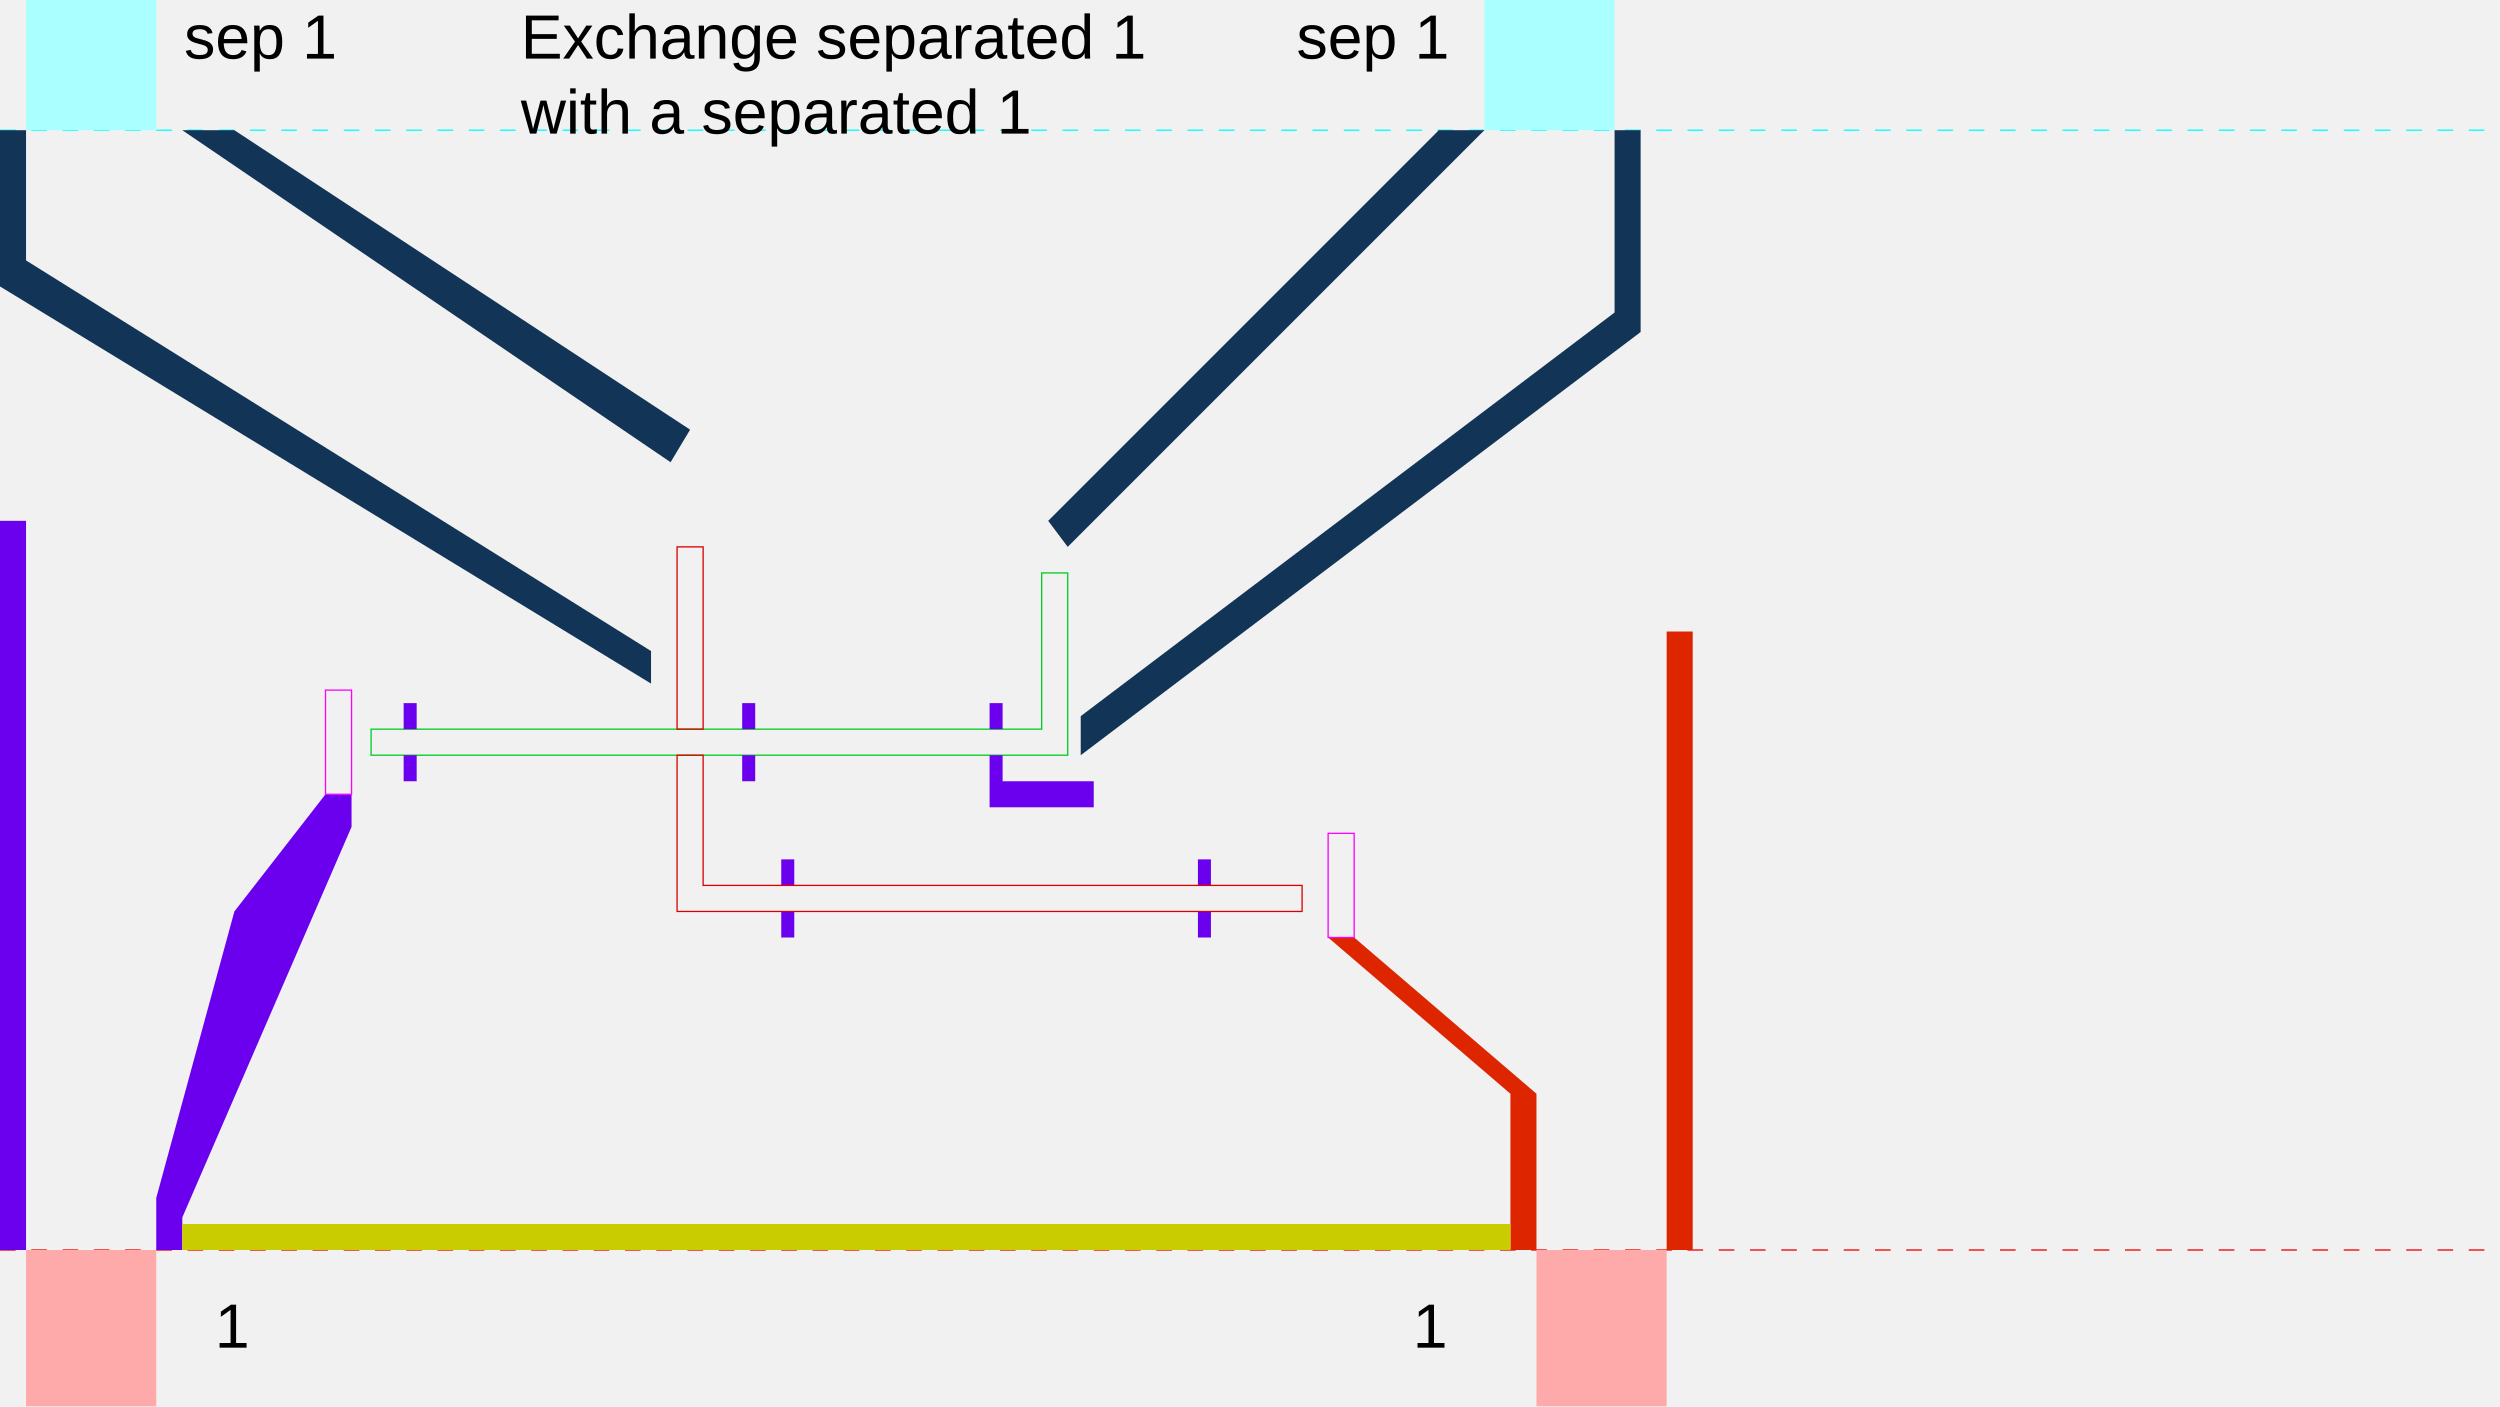
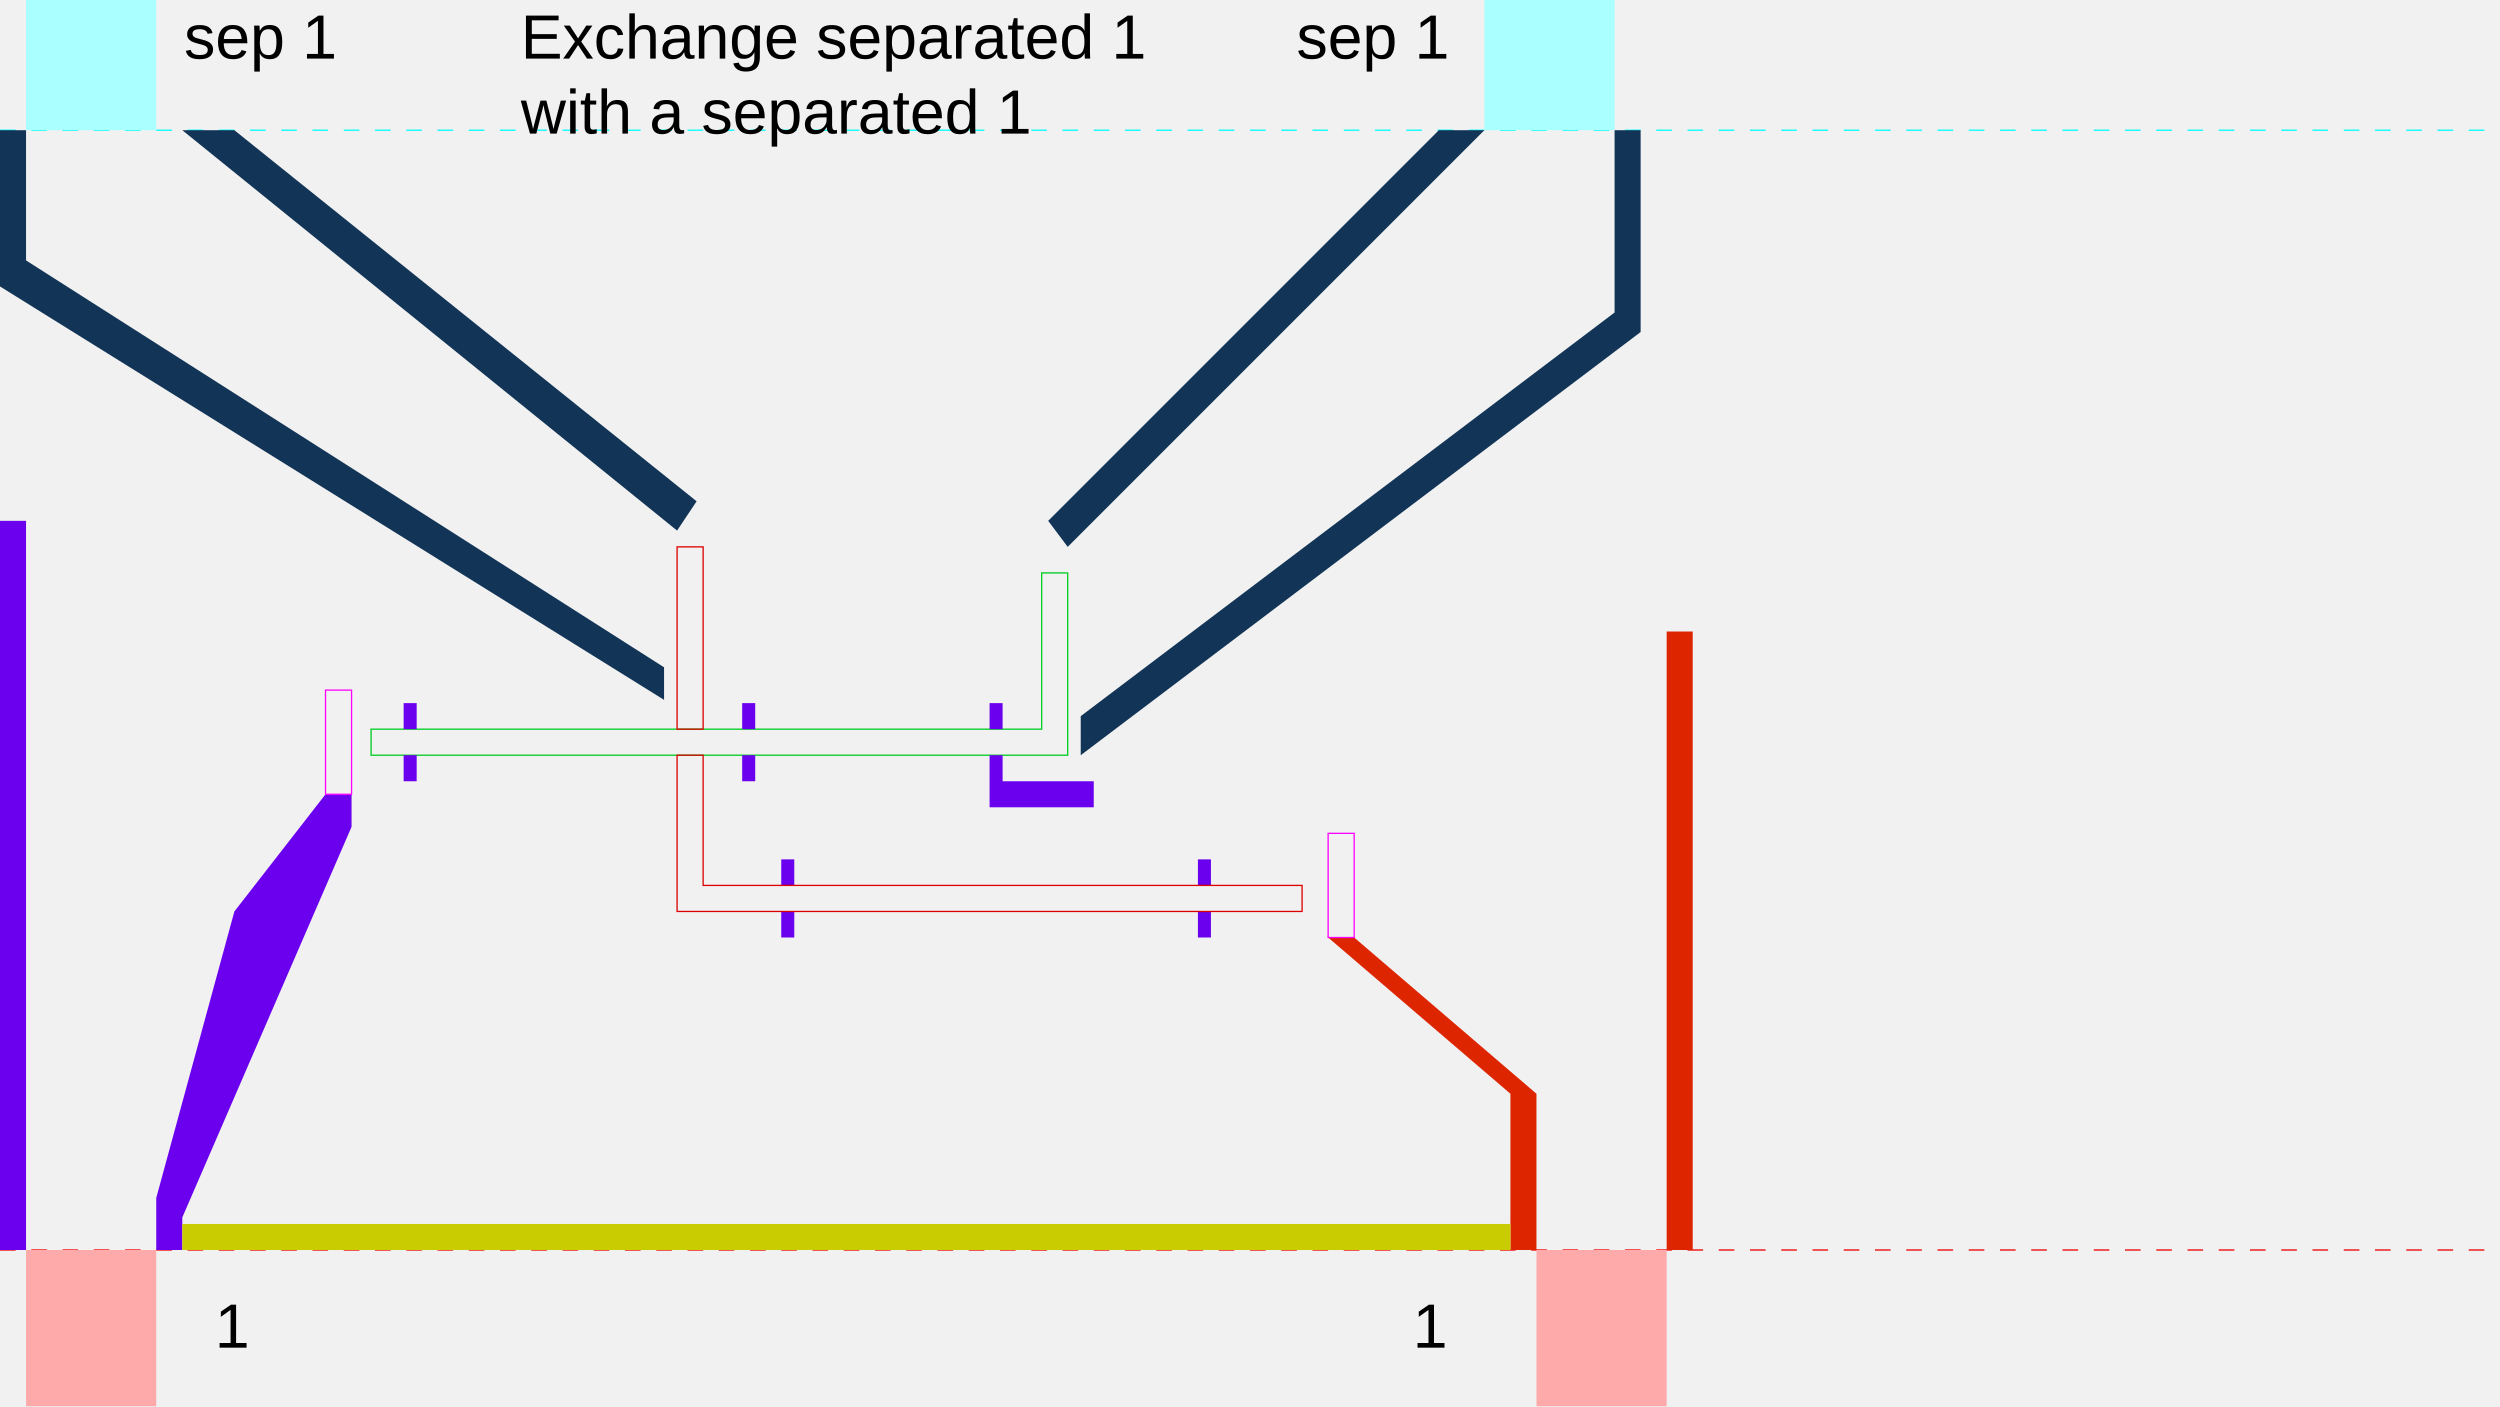
<svg xmlns="http://www.w3.org/2000/svg" id="Layer_1" width="1920" height="1080" version="1.1" viewBox="0 0 1920 1080">
  <g opacity=".05">
    <rect width="1920" height="1080" fill="#fff" />
  </g>
  <line y1="960" x2="1920" y2="960" fill="none" stroke="#e00" stroke-dasharray="12" stroke-miterlimit="10" />
  <line y1="100" x2="1920" y2="100" fill="none" stroke="aqua" stroke-dasharray="12" stroke-miterlimit="10" />
  <rect x="1140" width="100" height="100" fill="#aff" />
  <rect x="1180" y="960" width="100" height="120" fill="#faa" />
  <g isolation="isolate">
    <text transform="translate(995.689 45)" font-family="ArialMT, Arial" font-size="48" isolation="isolate">
      <tspan x="0" y="0">sep 1</tspan>
    </text>
  </g>
  <g isolation="isolate">
    <text transform="translate(1085 1035)" font-family="ArialMT, Arial" font-size="48" isolation="isolate">
      <tspan x="0" y="0">1</tspan>
    </text>
  </g>
  <rect x="20" y="960" width="100" height="120" fill="#faa" />
  <g isolation="isolate">
    <text transform="translate(165 1035)" font-family="ArialMT, Arial" font-size="48" isolation="isolate">
      <tspan x="0" y="0">1</tspan>
    </text>
  </g>
  <rect x="20" width="100" height="100" fill="#aff" />
  <g isolation="isolate">
    <text transform="translate(141.378 45)" font-family="ArialMT, Arial" font-size="48" isolation="isolate">
      <tspan x="0" y="0">sep 1</tspan>
    </text>
  </g>
  <g isolation="isolate">
    <text transform="translate(400 45)" font-family="ArialMT, Arial" font-size="48" isolation="isolate">
      <tspan x="0" y="0">Exchange separated 1</tspan>
    </text>
    <text transform="translate(400 102.6)" font-family="ArialMT, Arial" font-size="48" isolation="isolate">
      <tspan x="0" y="0">with a separated 1</tspan>
    </text>
  </g>
-   <polygon points="20 100 20 200 500 500 500 525 0 220 0 100 20 100" fill="#123456" />
+   <polygon points="20 100 20 200 510 512.5 510 537.5 0 220 0 100 20 100" fill="#123456" />
  <rect x="1280" y="485" width="20" height="475" fill="#dd2500" />
  <polygon points="1040 720 1020 720 1160 840 1160 960 1180 960 1180 840 1040 720" fill="#dd2500" />
  <polygon points="250 610 180 700 120 920 120 960 140 960 140 935 270 635 270 610 250 610" fill="#6b00ee" />
  <polygon points="1240 100 1240 240 830 550 830 580 1260 255 1260 100 1240 100" fill="#123456" />
  <rect y="400" width="20" height="560" fill="#6b00ee" />
  <polygon points="820 580 285 580 285 560 800 560 800 440 820 440 820 580" fill="none" stroke="#0c2" stroke-miterlimit="10" />
  <rect x="310" y="580" width="10" height="20" fill="#6b00ee" />
  <rect x="570" y="580" width="10" height="20" fill="#6b00ee" />
  <rect x="310" y="540" width="10" height="20" fill="#6b00ee" />
  <rect x="760" y="540" width="10" height="20" fill="#6b00ee" />
  <rect x="570" y="540" width="10" height="20" fill="#6b00ee" />
  <rect x="920" y="700" width="10" height="20" fill="#6b00ee" />
  <rect x="920" y="660" width="10" height="20" fill="#6b00ee" />
  <rect x="600" y="700" width="10" height="20" fill="#6b00ee" />
  <rect x="600" y="660" width="10" height="20" fill="#6b00ee" />
  <rect x="140" y="940" width="1020" height="20" fill="#c9cc00" />
  <path d="M540,560h-20v-140h20v140ZM520,700h480v-20h-460v-100h-20v120Z" fill="none" stroke="#d00" stroke-miterlimit="10" />
  <rect x="1020" y="640" width="20" height="80" fill="none" stroke="#f0f" stroke-miterlimit="10" />
  <rect x="250" y="530" width="20" height="80" fill="none" stroke="#f0f" stroke-miterlimit="10" />
  <polygon points="770 600 770 580 760 580 760 600 760 620 840 620 840 600 770 600" fill="#6b00ee" />
  <polygon points="1105 100 805 400 820 420 1140 100 1105 100" fill="#123456" />
-   <polygon points="140 100 515 355 530 330 180 100 140 100" fill="#123456" />
+   <polygon points="140 100 520 407.5 535 385 180 100 140 100" fill="#123456" />
</svg>
